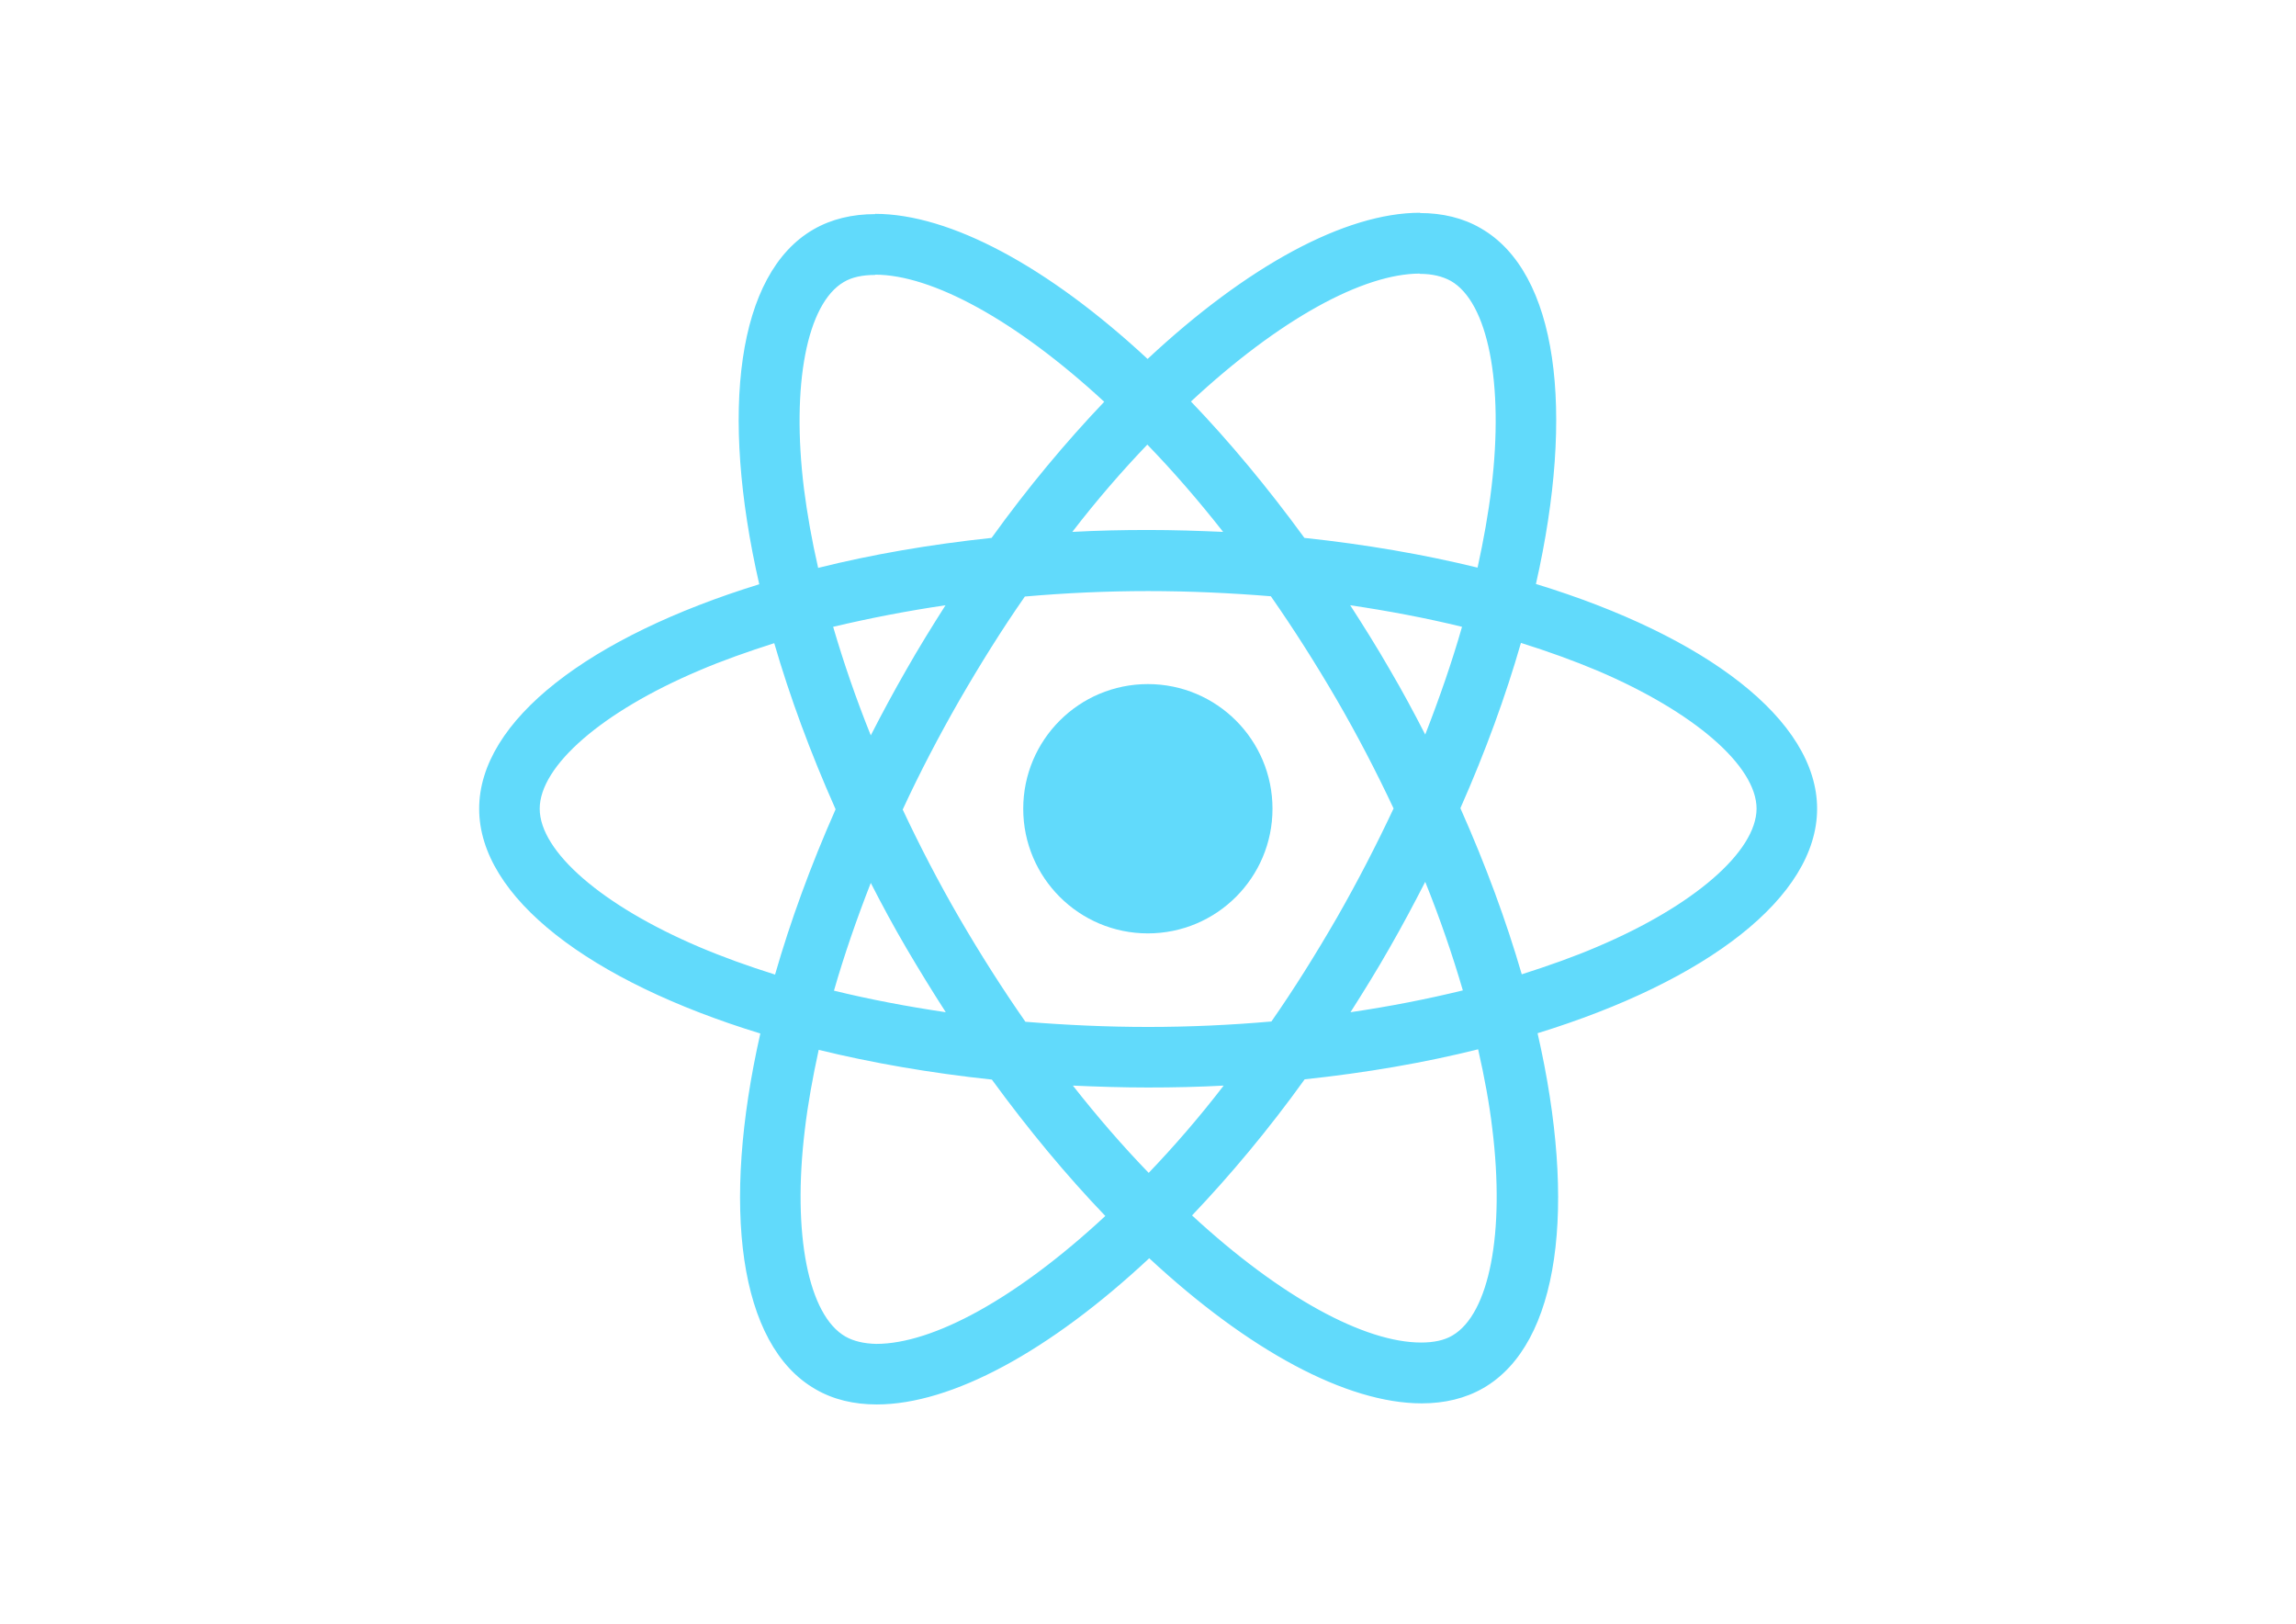
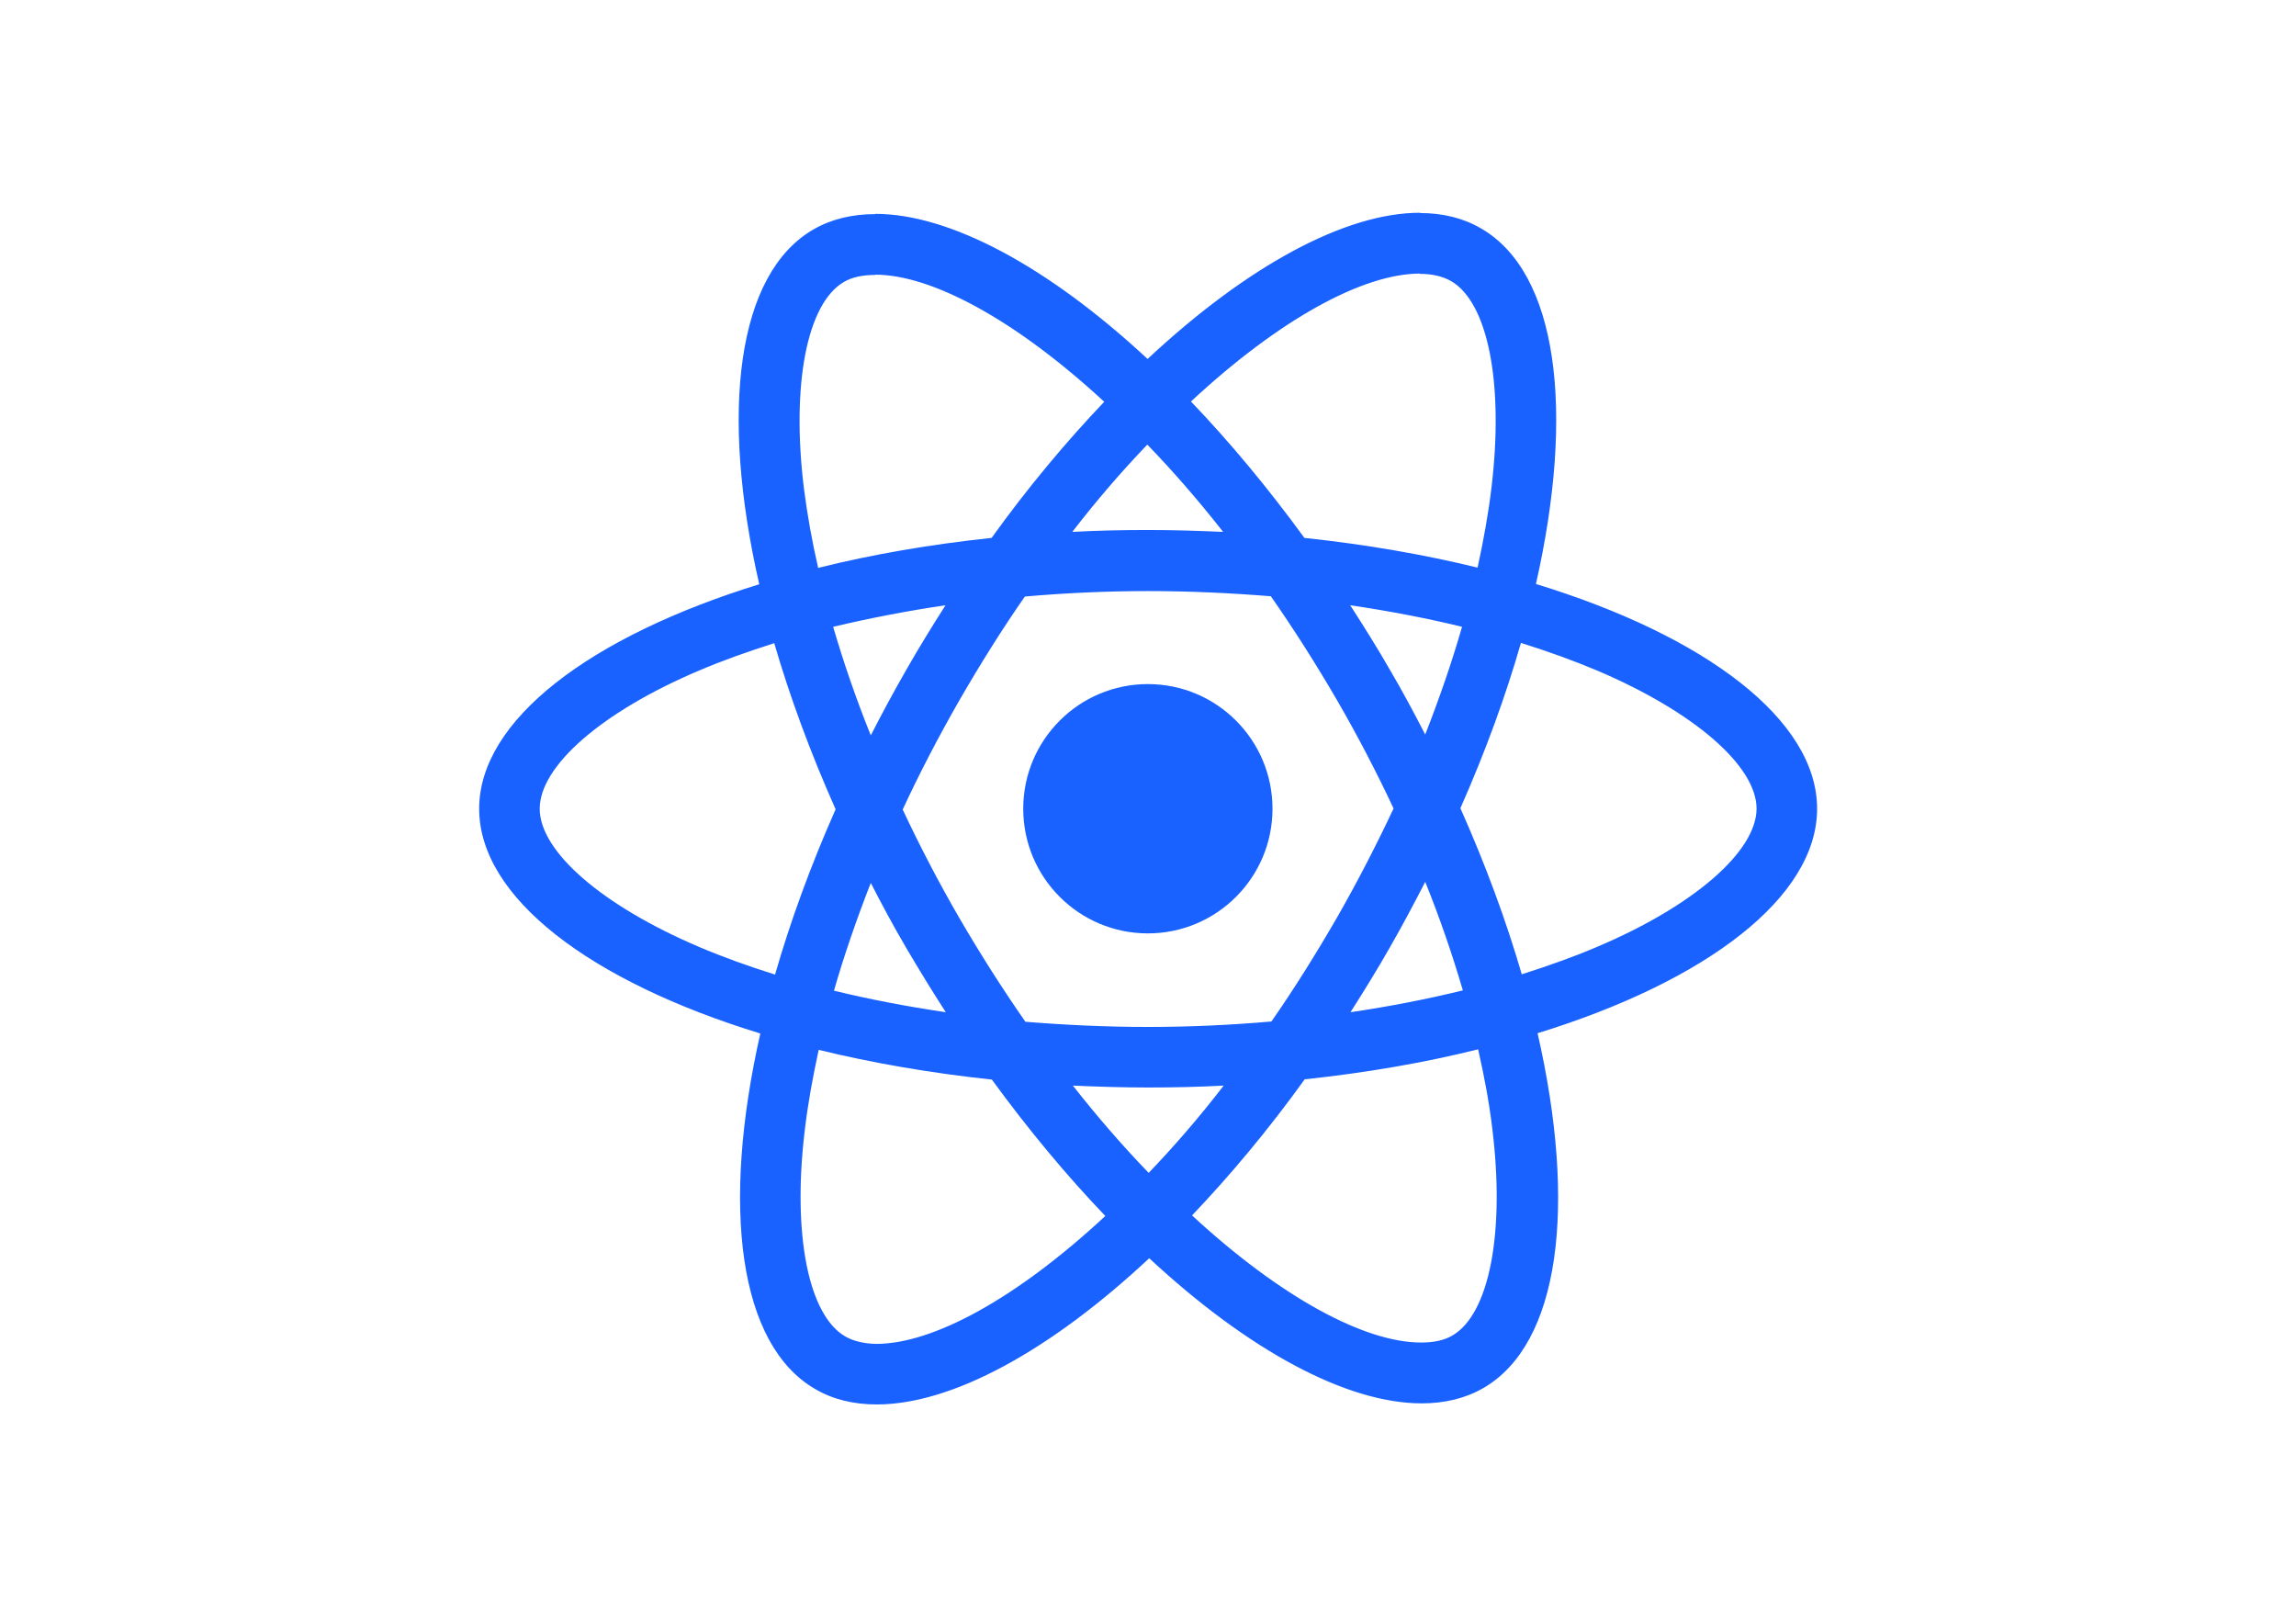
<svg xmlns="http://www.w3.org/2000/svg" viewBox="0 0 841.9 595.3">
-   <g fill="#61DAFB">
+   <g fill="#1a62ff">
    <path d="M666.3 296.5c0-32.5-40.7-63.3-103.1-82.4 14.4-63.6 8-114.2-20.2-130.4-6.5-3.8-14.1-5.6-22.4-5.6v22.3c4.6 0 8.3.9 11.4 2.6 13.6 7.8 19.5 37.5 14.9 75.7-1.1 9.4-2.9 19.3-5.1 29.4-19.6-4.8-41-8.5-63.5-10.9-13.5-18.5-27.5-35.3-41.6-50 32.6-30.3 63.2-46.9 84-46.9V78c-27.5 0-63.5 19.6-99.9 53.6-36.4-33.8-72.4-53.2-99.9-53.2v22.3c20.7 0 51.4 16.5 84 46.6-14 14.7-28 31.4-41.3 49.9-22.6 2.4-44 6.1-63.6 11-2.3-10-4-19.7-5.2-29-4.7-38.2 1.1-67.9 14.6-75.8 3-1.8 6.9-2.6 11.5-2.6V78.5c-8.4 0-16 1.8-22.6 5.6-28.1 16.2-34.4 66.7-19.9 130.1-62.2 19.2-102.7 49.9-102.7 82.3 0 32.5 40.7 63.3 103.1 82.4-14.4 63.6-8 114.2 20.2 130.4 6.5 3.8 14.1 5.6 22.5 5.6 27.5 0 63.5-19.6 99.9-53.6 36.4 33.8 72.4 53.2 99.9 53.2 8.4 0 16-1.8 22.6-5.6 28.1-16.2 34.4-66.7 19.9-130.1 62-19.1 102.5-49.9 102.5-82.3zm-130.2-66.7c-3.7 12.9-8.3 26.2-13.5 39.5-4.1-8-8.4-16-13.1-24-4.6-8-9.5-15.8-14.4-23.4 14.2 2.1 27.9 4.7 41 7.9zm-45.8 106.5c-7.8 13.5-15.8 26.3-24.1 38.2-14.9 1.3-30 2-45.2 2-15.1 0-30.2-.7-45-1.9-8.3-11.9-16.4-24.6-24.2-38-7.6-13.1-14.5-26.4-20.8-39.8 6.2-13.4 13.2-26.8 20.7-39.9 7.8-13.5 15.8-26.3 24.1-38.2 14.9-1.3 30-2 45.2-2 15.1 0 30.2.7 45 1.9 8.3 11.9 16.4 24.6 24.2 38 7.6 13.1 14.5 26.4 20.8 39.8-6.3 13.4-13.2 26.8-20.7 39.9zm32.3-13c5.4 13.4 10 26.8 13.8 39.8-13.1 3.2-26.9 5.9-41.2 8 4.9-7.7 9.8-15.6 14.4-23.7 4.6-8 8.9-16.1 13-24.1zM421.2 430c-9.3-9.6-18.6-20.3-27.8-32 9 .4 18.2.7 27.5.7 9.4 0 18.7-.2 27.8-.7-9 11.7-18.3 22.4-27.5 32zm-74.4-58.9c-14.2-2.1-27.9-4.7-41-7.9 3.7-12.9 8.3-26.2 13.5-39.5 4.1 8 8.4 16 13.1 24 4.7 8 9.5 15.8 14.4 23.4zM420.7 163c9.3 9.6 18.6 20.3 27.8 32-9-.4-18.2-.7-27.5-.7-9.4 0-18.7.2-27.8.7 9-11.7 18.3-22.4 27.5-32zm-74 58.9c-4.9 7.7-9.8 15.6-14.4 23.7-4.6 8-8.9 16-13 24-5.4-13.4-10-26.8-13.8-39.8 13.1-3.1 26.9-5.8 41.2-7.9zm-90.5 125.2c-35.4-15.1-58.3-34.9-58.3-50.6 0-15.7 22.9-35.6 58.3-50.6 8.6-3.7 18-7 27.7-10.1 5.7 19.6 13.2 40 22.5 60.9-9.2 20.8-16.6 41.1-22.2 60.6-9.9-3.1-19.3-6.5-28-10.2zM310 490c-13.6-7.8-19.5-37.5-14.9-75.7 1.1-9.4 2.9-19.3 5.1-29.4 19.6 4.8 41 8.5 63.5 10.9 13.5 18.5 27.5 35.3 41.6 50-32.6 30.3-63.2 46.9-84 46.9-4.5-.1-8.3-1-11.3-2.7zm237.2-76.2c4.7 38.2-1.1 67.9-14.6 75.8-3 1.8-6.9 2.6-11.5 2.6-20.7 0-51.4-16.5-84-46.6 14-14.7 28-31.4 41.3-49.9 22.6-2.4 44-6.1 63.6-11 2.3 10.1 4.1 19.8 5.2 29.1zm38.5-66.7c-8.6 3.7-18 7-27.7 10.1-5.7-19.6-13.2-40-22.5-60.9 9.2-20.8 16.6-41.1 22.2-60.6 9.9 3.1 19.3 6.5 28.1 10.2 35.4 15.1 58.3 34.9 58.3 50.6-.1 15.7-23 35.6-58.4 50.6zM320.8 78.4z" />
    <circle cx="420.9" cy="296.5" r="45.7" />
    <path d="M520.5 78.1z" />
  </g>
</svg>
